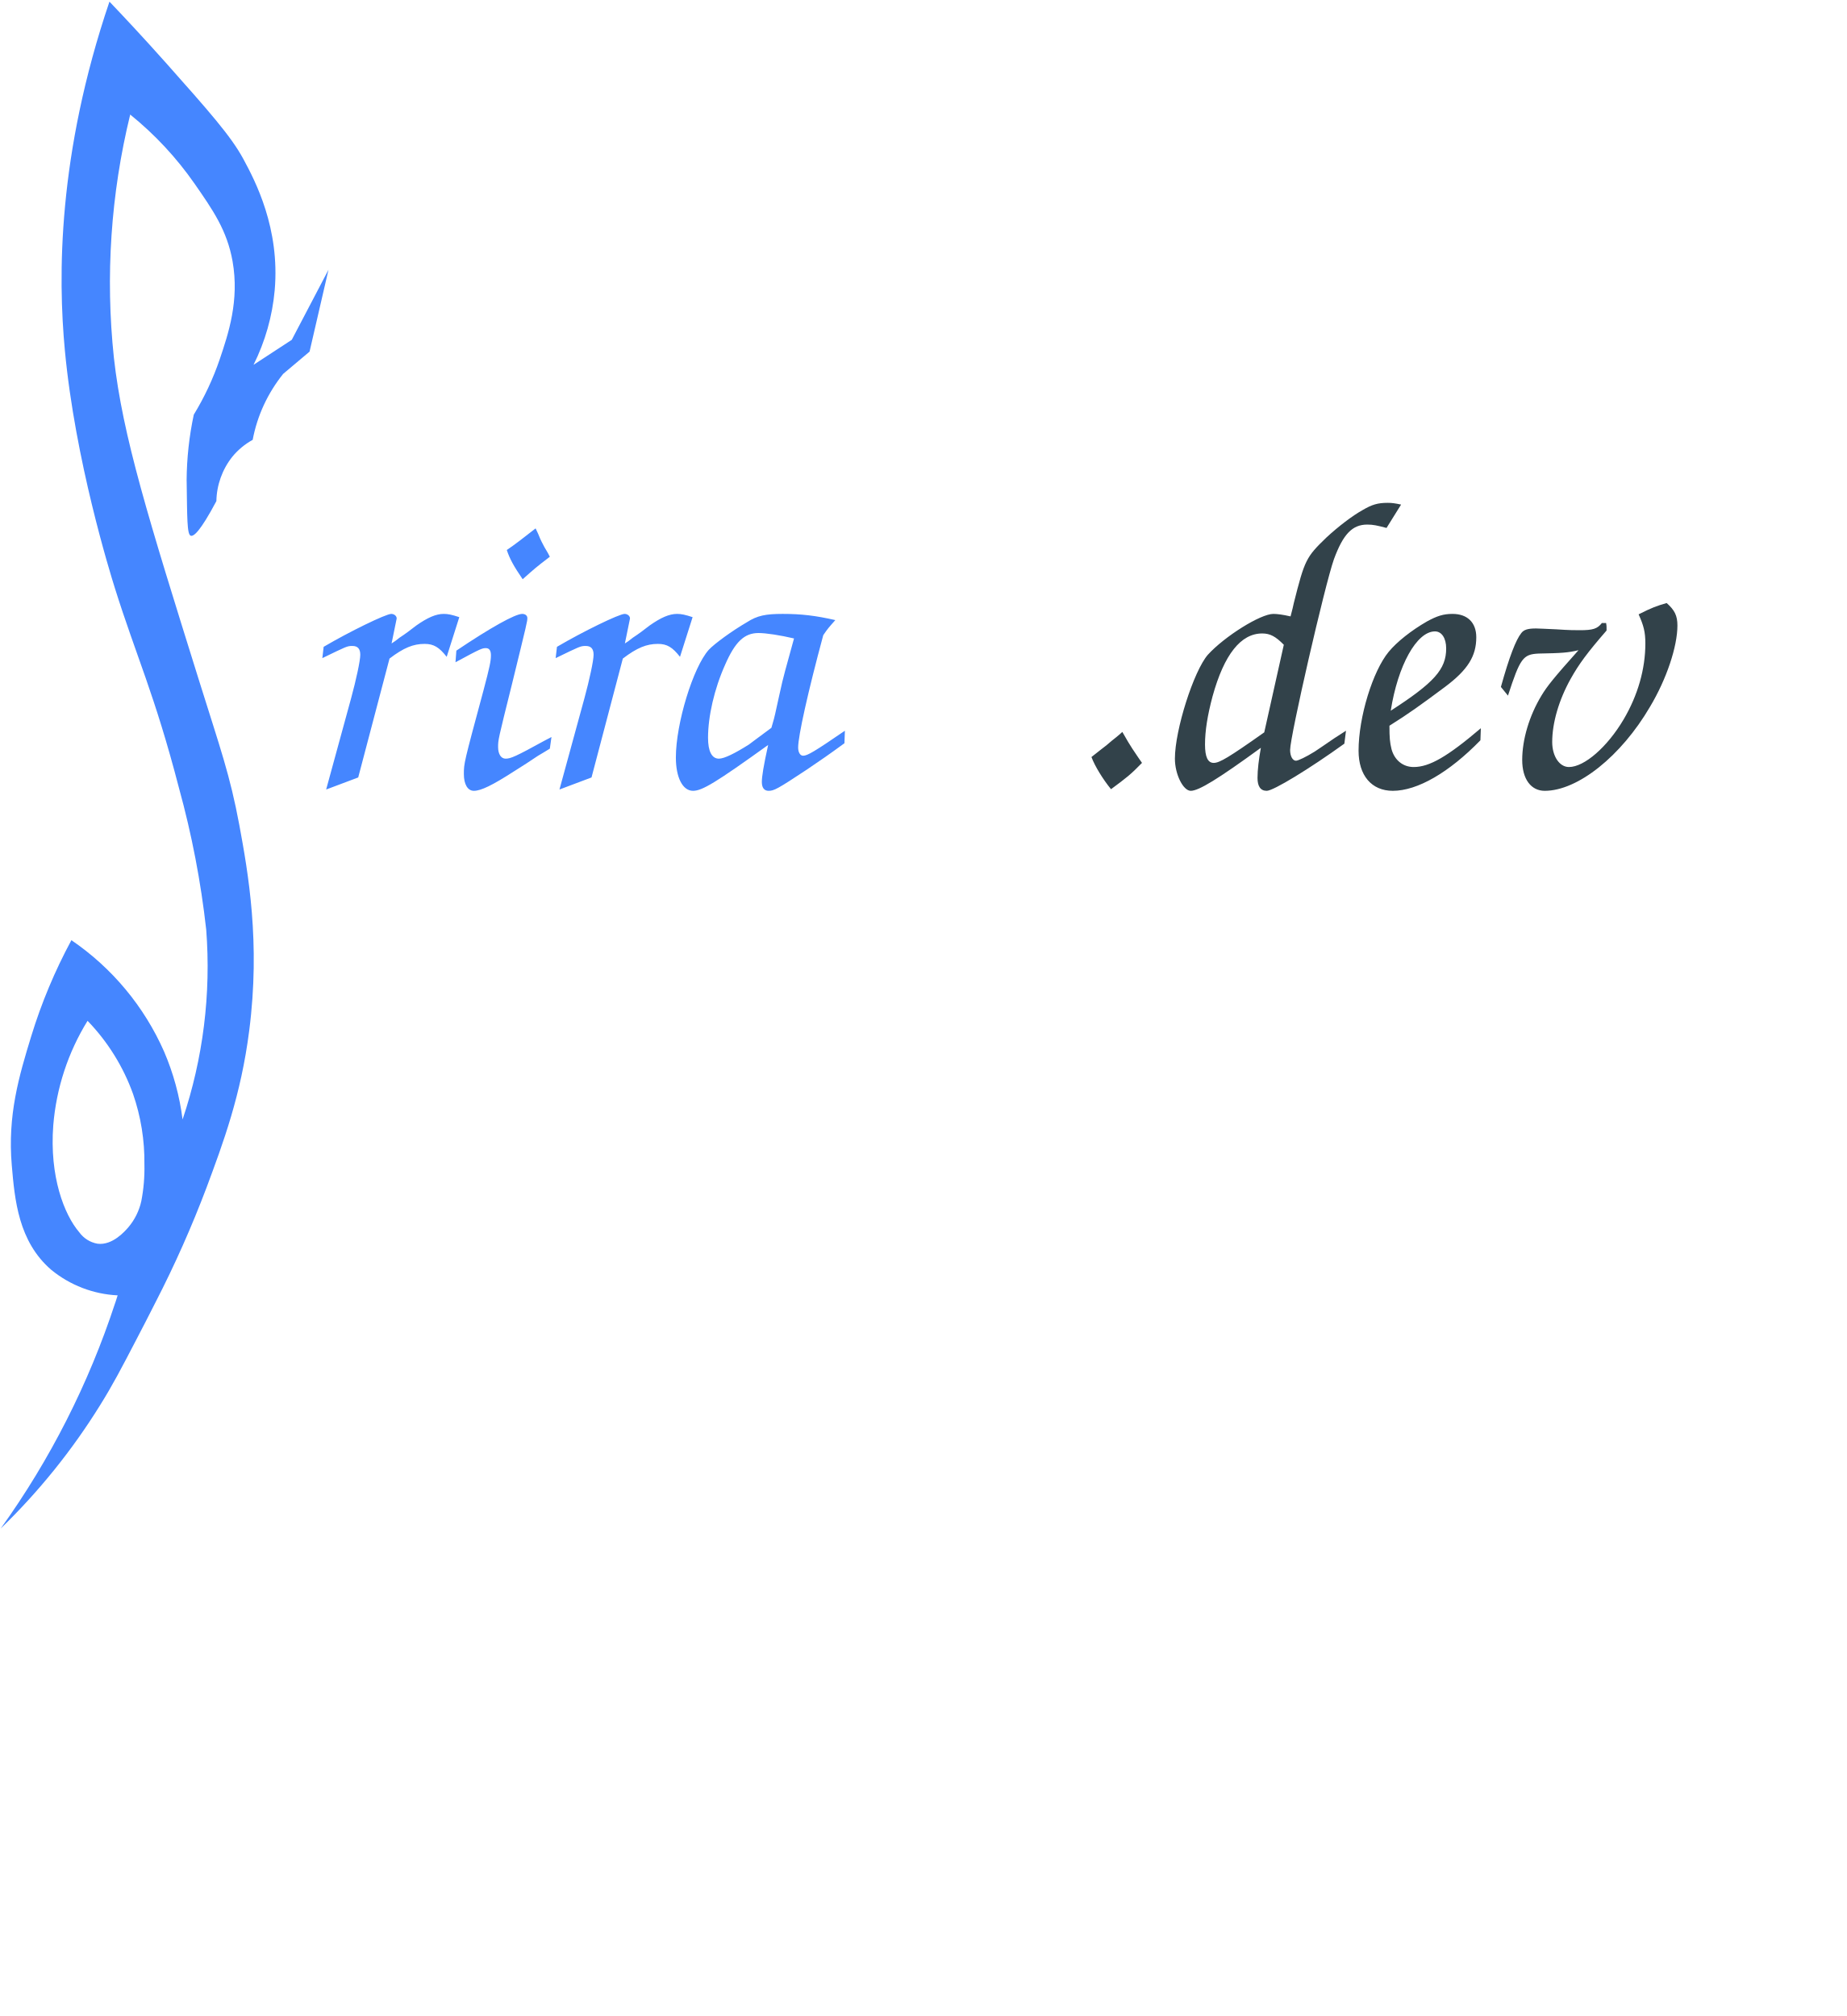
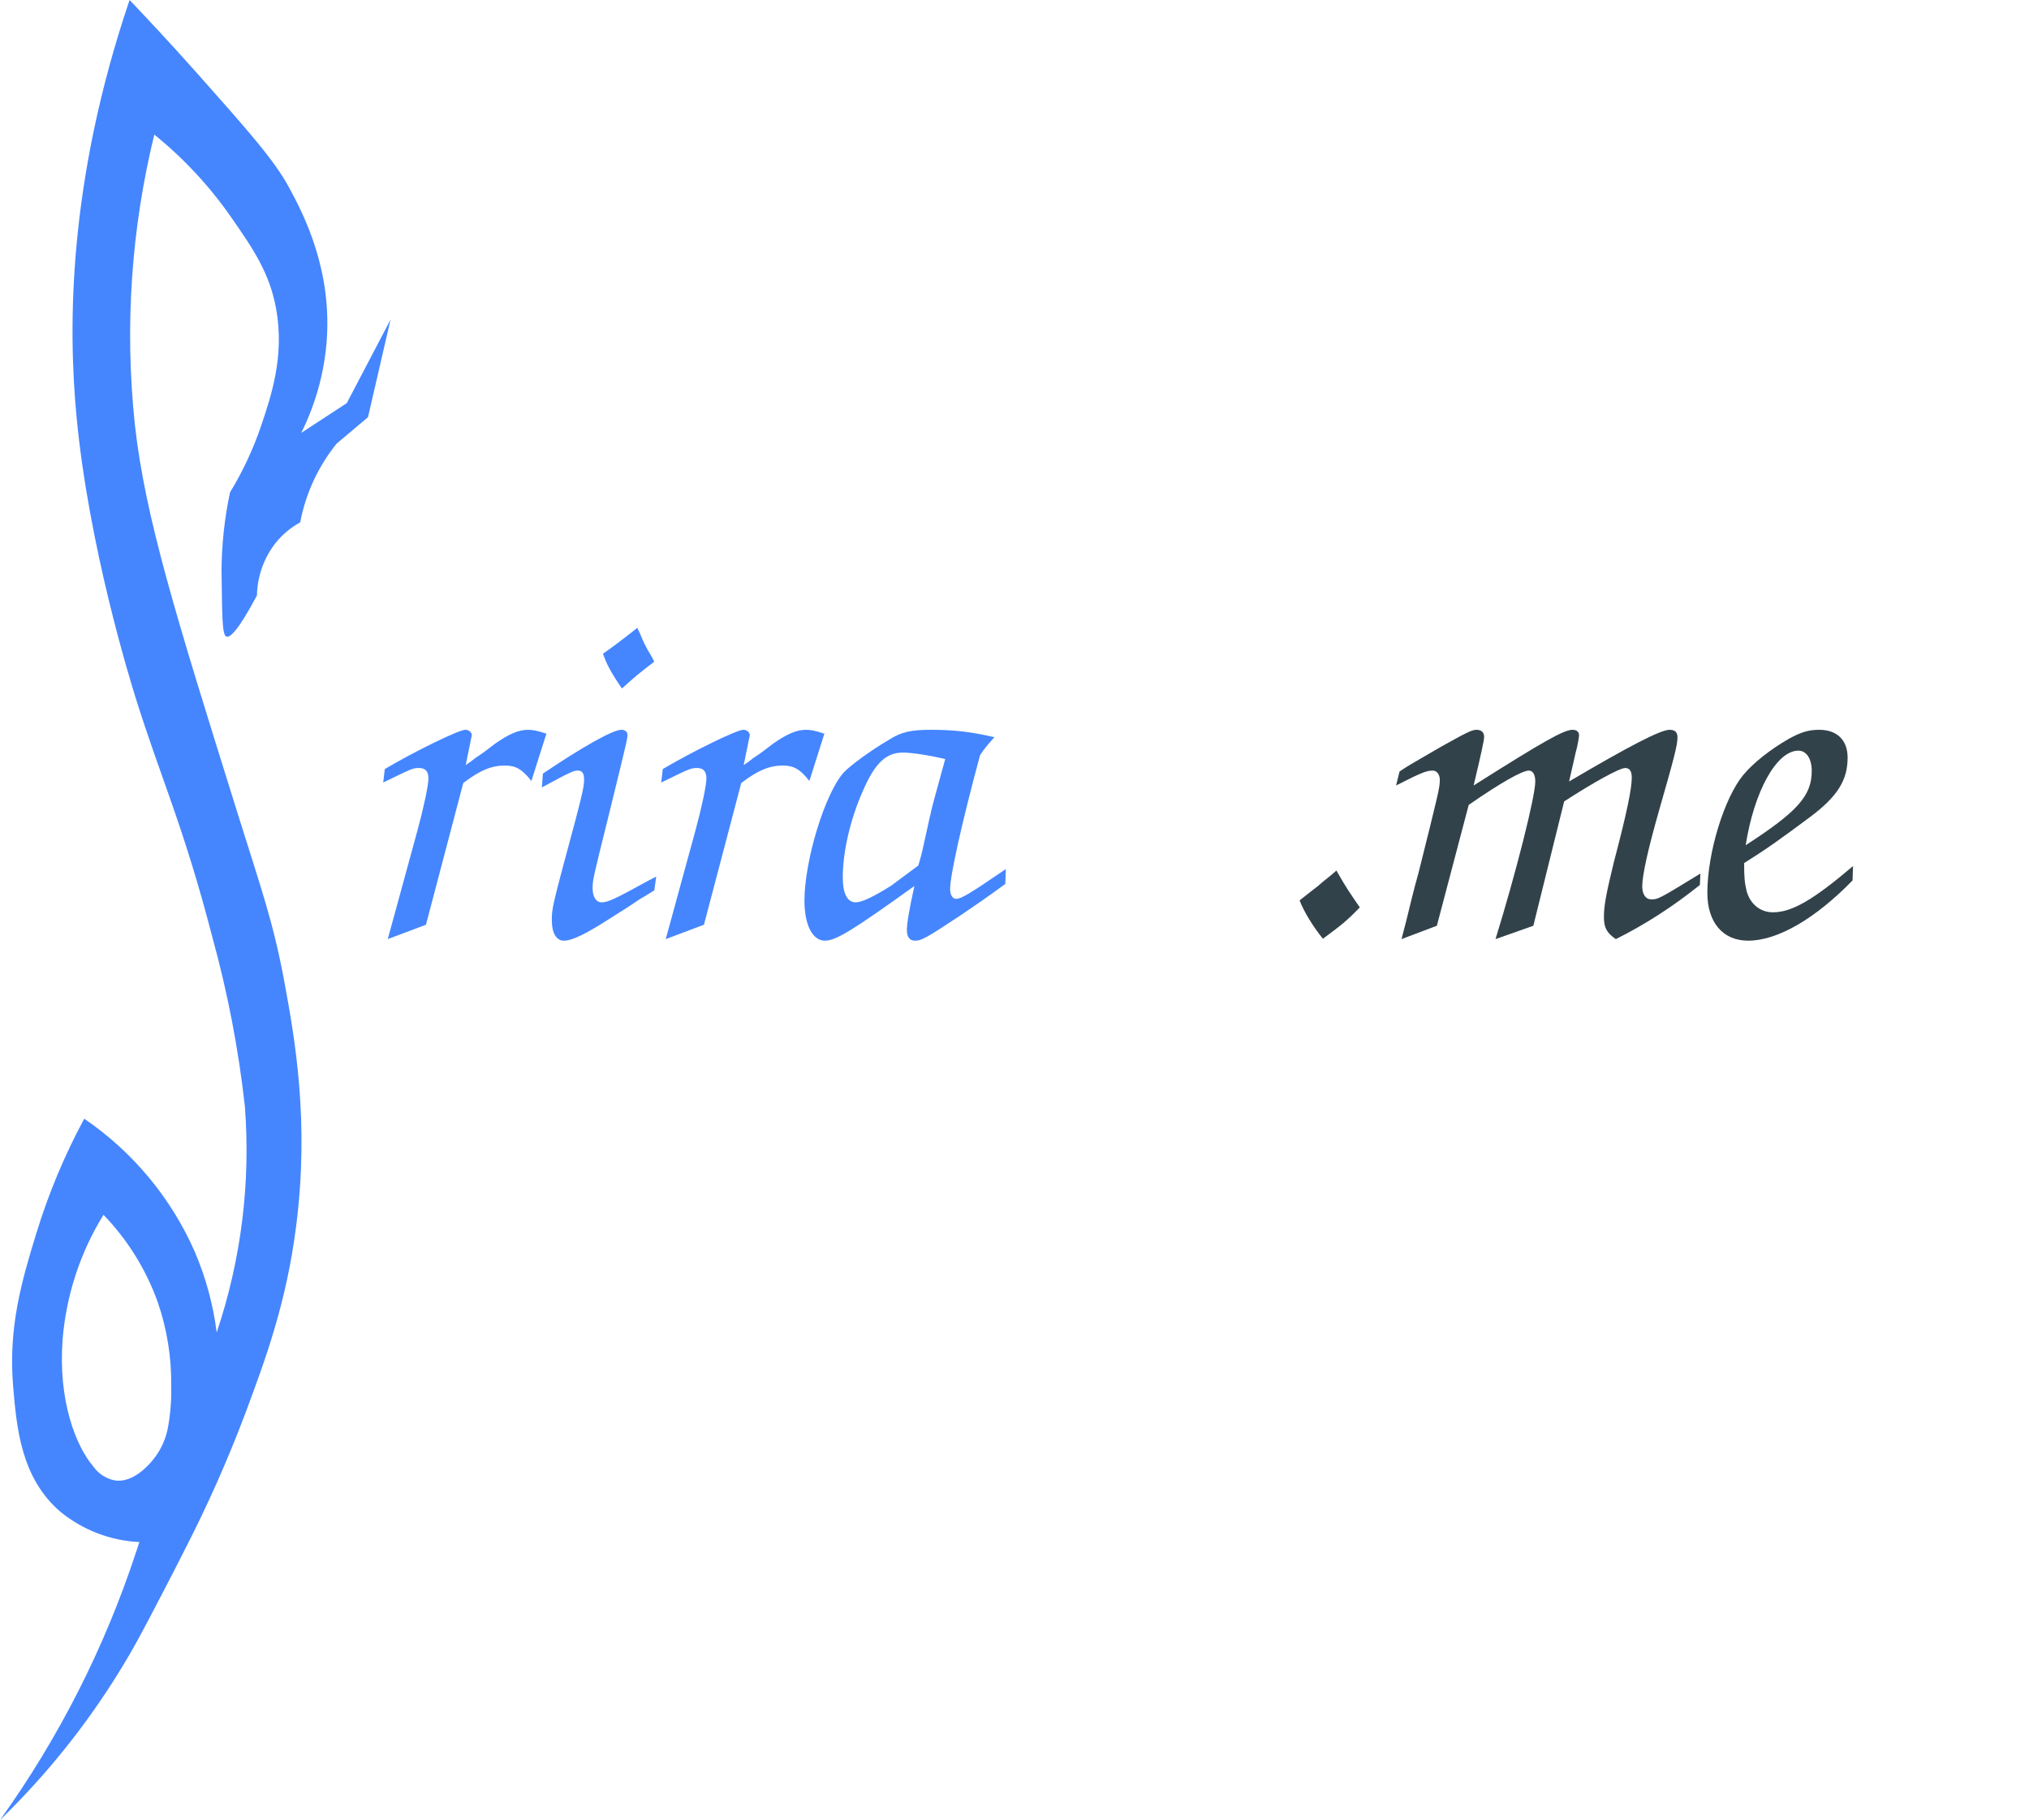
- <svg xmlns="http://www.w3.org/2000/svg" id="Layer_1" data-name="Layer 1" viewBox="0 0 265.416 289.861">
+ <svg xmlns="http://www.w3.org/2000/svg" id="Layer_1" data-name="Layer 1" viewBox="0 0 244.801 219.536">
  <defs>
    <style>
      .cls-1, .cls-3 {
-         fill: #4586FF;
+         fill: #4586ff;
      }
- 
- 
- 
- 
- 
- 

      .cls-2 {
        fill: none;
      }

-       .cls-3 {
+       .cls-3, .cls-4 {
+         isolation: isolate;
        font-size: 60px;
-         font-family: ComicSansMS-Bold, Comic Sans MS;
-         font-weight: 500;
+         font-family: ComicSansMS, Comic Sans MS;
      }

-       .black{
-         fill: #32424A;
+       .cls-4 {
+         fill: #32424a;
      }
    </style>
  </defs>
  <g>
-     <path class="cls-1" d="M376.89,220.911q-2.748,1.796-5.495,3.592a30.027,30.027,0,0,0,3.042-10.717c.779-8.917-2.8-15.723-4.504-18.873-1.791-3.312-4.919-6.829-11.154-13.851-3.334-3.74-6.16-6.751-8.095-8.776-7.454,21.98-7.416,39.474-6.407,50.173,1.479,15.759,6.462,31.841,7.191,34.164,3.047,9.716,5.709,15.224,9.218,28.759a131.262,131.262,0,0,1,3.907,20.333,68.923,68.923,0,0,1-3.398,27.294,36.212,36.212,0,0,0-2.656-9.759,37.858,37.858,0,0,0-13.326-16.021,75.755,75.755,0,0,0-5.778,13.819c-1.763,5.749-3.413,11.351-2.792,18.553.422,4.918.935,10.938,5.673,15.024a16.285,16.285,0,0,0,9.546,3.671l-.286.895c-.031.079-.053.159-.084.239a119.428,119.428,0,0,1-16.441,32.391,92.642,92.642,0,0,0,14.279-17.718c1.823-2.928,2.993-5.167,5.189-9.389.901-1.734,1.854-3.557,2.818-5.481a158.154,158.154,0,0,0,7.294-16.412c2.416-6.488,4.958-13.294,6.145-22.604,1.626-12.643-.146-22.636-1.423-29.54-1.351-7.255-2.734-11.001-5.742-20.626-7.351-23.525-11.031-35.293-12.29-46.567a101.964,101.964,0,0,1,2.345-34.964,48.107,48.107,0,0,1,9.244,9.927c2.633,3.788,4.681,6.725,5.471,11.169.999,5.649-.606,10.421-1.842,14.079a40.143,40.143,0,0,1-3.733,7.975,46.696,46.696,0,0,0-1.029,9.433,1.766,1.766,0,0,0,.006.23c.08,5.032.035,7.552.582,7.742.408.137,1.33-.536,3.689-4.975a10.584,10.584,0,0,1,2.284-6.37,10.013,10.013,0,0,1,2.934-2.438,21.374,21.374,0,0,1,1.6-5.002,21.84,21.84,0,0,1,2.78-4.481c1.269-1.067,2.529-2.135,3.798-3.203q1.365-5.887,2.721-11.773Q379.531,215.872,376.89,220.911ZM355.265,344.734a8.689,8.689,0,0,1-1.868,3.777c-.46.532-2.267,2.63-4.423,2.361a4.113,4.113,0,0,1-2.631-1.647c-2.165-2.529-4.297-8.018-3.736-15.379a33.825,33.825,0,0,1,4.929-15.024,29.424,29.424,0,0,1,6.533,10.498,29.813,29.813,0,0,1,1.639,10.151A24.59,24.59,0,0,1,355.265,344.734Z" transform="translate(-334.9489 -172.0493)" />
-     <path class="cls-2" d="M350.726,361.464a79.666,79.666,0,0,0,4.854-18.936" transform="translate(-334.9489 -172.0493)" />
-     <path class="cls-2" d="M361.197,333.004a44.829,44.829,0,0,1,.481,8.701,45.534,45.534,0,0,1-1.476,9.663,46.043,46.043,0,0,1-2.864,7.866" transform="translate(-334.9489 -172.0493)" />
+     <path class="cls-1" d="M291.855,244.771q-2.748,1.796-5.495,3.592a30.026,30.026,0,0,0,3.042-10.717c.779-8.918-2.8-15.723-4.504-18.873-1.791-3.312-4.919-6.829-11.154-13.851-3.334-3.74-6.16-6.751-8.095-8.776-7.454,21.98-7.416,39.474-6.407,50.174,1.479,15.759,6.462,31.841,7.191,34.164,3.047,9.716,5.709,15.224,9.218,28.759a131.262,131.262,0,0,1,3.907,20.333,68.924,68.924,0,0,1-3.398,27.294,36.212,36.212,0,0,0-2.656-9.759,37.858,37.858,0,0,0-13.326-16.021,75.756,75.756,0,0,0-5.778,13.819c-1.763,5.749-3.413,11.351-2.792,18.553.422,4.918.935,10.938,5.673,15.024a16.285,16.285,0,0,0,9.546,3.671l-.286.895c-.031.079-.053.159-.084.239a119.428,119.428,0,0,1-16.441,32.391,92.643,92.643,0,0,0,14.279-17.718c1.823-2.928,2.993-5.167,5.189-9.389.901-1.734,1.854-3.557,2.818-5.481a158.147,158.147,0,0,0,7.294-16.412c2.416-6.488,4.958-13.294,6.145-22.604,1.626-12.643-.146-22.636-1.423-29.54-1.351-7.255-2.734-11.001-5.742-20.626-7.351-23.525-11.031-35.293-12.29-46.567a101.963,101.963,0,0,1,2.345-34.964,48.107,48.107,0,0,1,9.244,9.927c2.633,3.788,4.681,6.725,5.471,11.169.999,5.649-.606,10.421-1.842,14.079a40.141,40.141,0,0,1-3.733,7.975,46.696,46.696,0,0,0-1.029,9.433,1.766,1.766,0,0,0,.006.23c.08,5.032.035,7.552.582,7.742.408.137,1.33-.536,3.689-4.975a10.584,10.584,0,0,1,2.284-6.37,10.014,10.014,0,0,1,2.934-2.438,21.373,21.373,0,0,1,1.6-5.002,21.84,21.84,0,0,1,2.78-4.481c1.269-1.067,2.529-2.135,3.798-3.203q1.365-5.887,2.721-11.773Q294.496,239.733,291.855,244.771Zm-21.625,123.823a8.689,8.689,0,0,1-1.868,3.777c-.46.532-2.267,2.63-4.423,2.361a4.113,4.113,0,0,1-2.631-1.647c-2.165-2.529-4.297-8.018-3.736-15.379a33.825,33.825,0,0,1,4.929-15.024,29.425,29.425,0,0,1,6.533,10.498,29.813,29.813,0,0,1,1.639,10.151A24.59,24.59,0,0,1,270.23,368.595Z" transform="translate(-250.0155 -196.1453)" />
+     <path class="cls-2" d="M265.69,385.324a79.666,79.666,0,0,0,4.854-18.936" transform="translate(-250.0155 -196.1453)" />
+     <path class="cls-2" d="M276.162,356.865a44.829,44.829,0,0,1,.481,8.701,45.535,45.535,0,0,1-1.476,9.663,46.043,46.043,0,0,1-2.864,7.866" transform="translate(-250.0155 -196.1453)" />
  </g>
-   <text class="cls-3" transform="translate(41.47871 112.9232)">rira</text>
-   <text class="cls-3 black" transform="translate(150.4787 112.9232)">.dev</text>
+   <text class="cls-3" transform="translate(41.37712 112.6876)">rira</text>
+   <text class="cls-4" transform="translate(150.3771 112.6876)">.me</text>
</svg>
